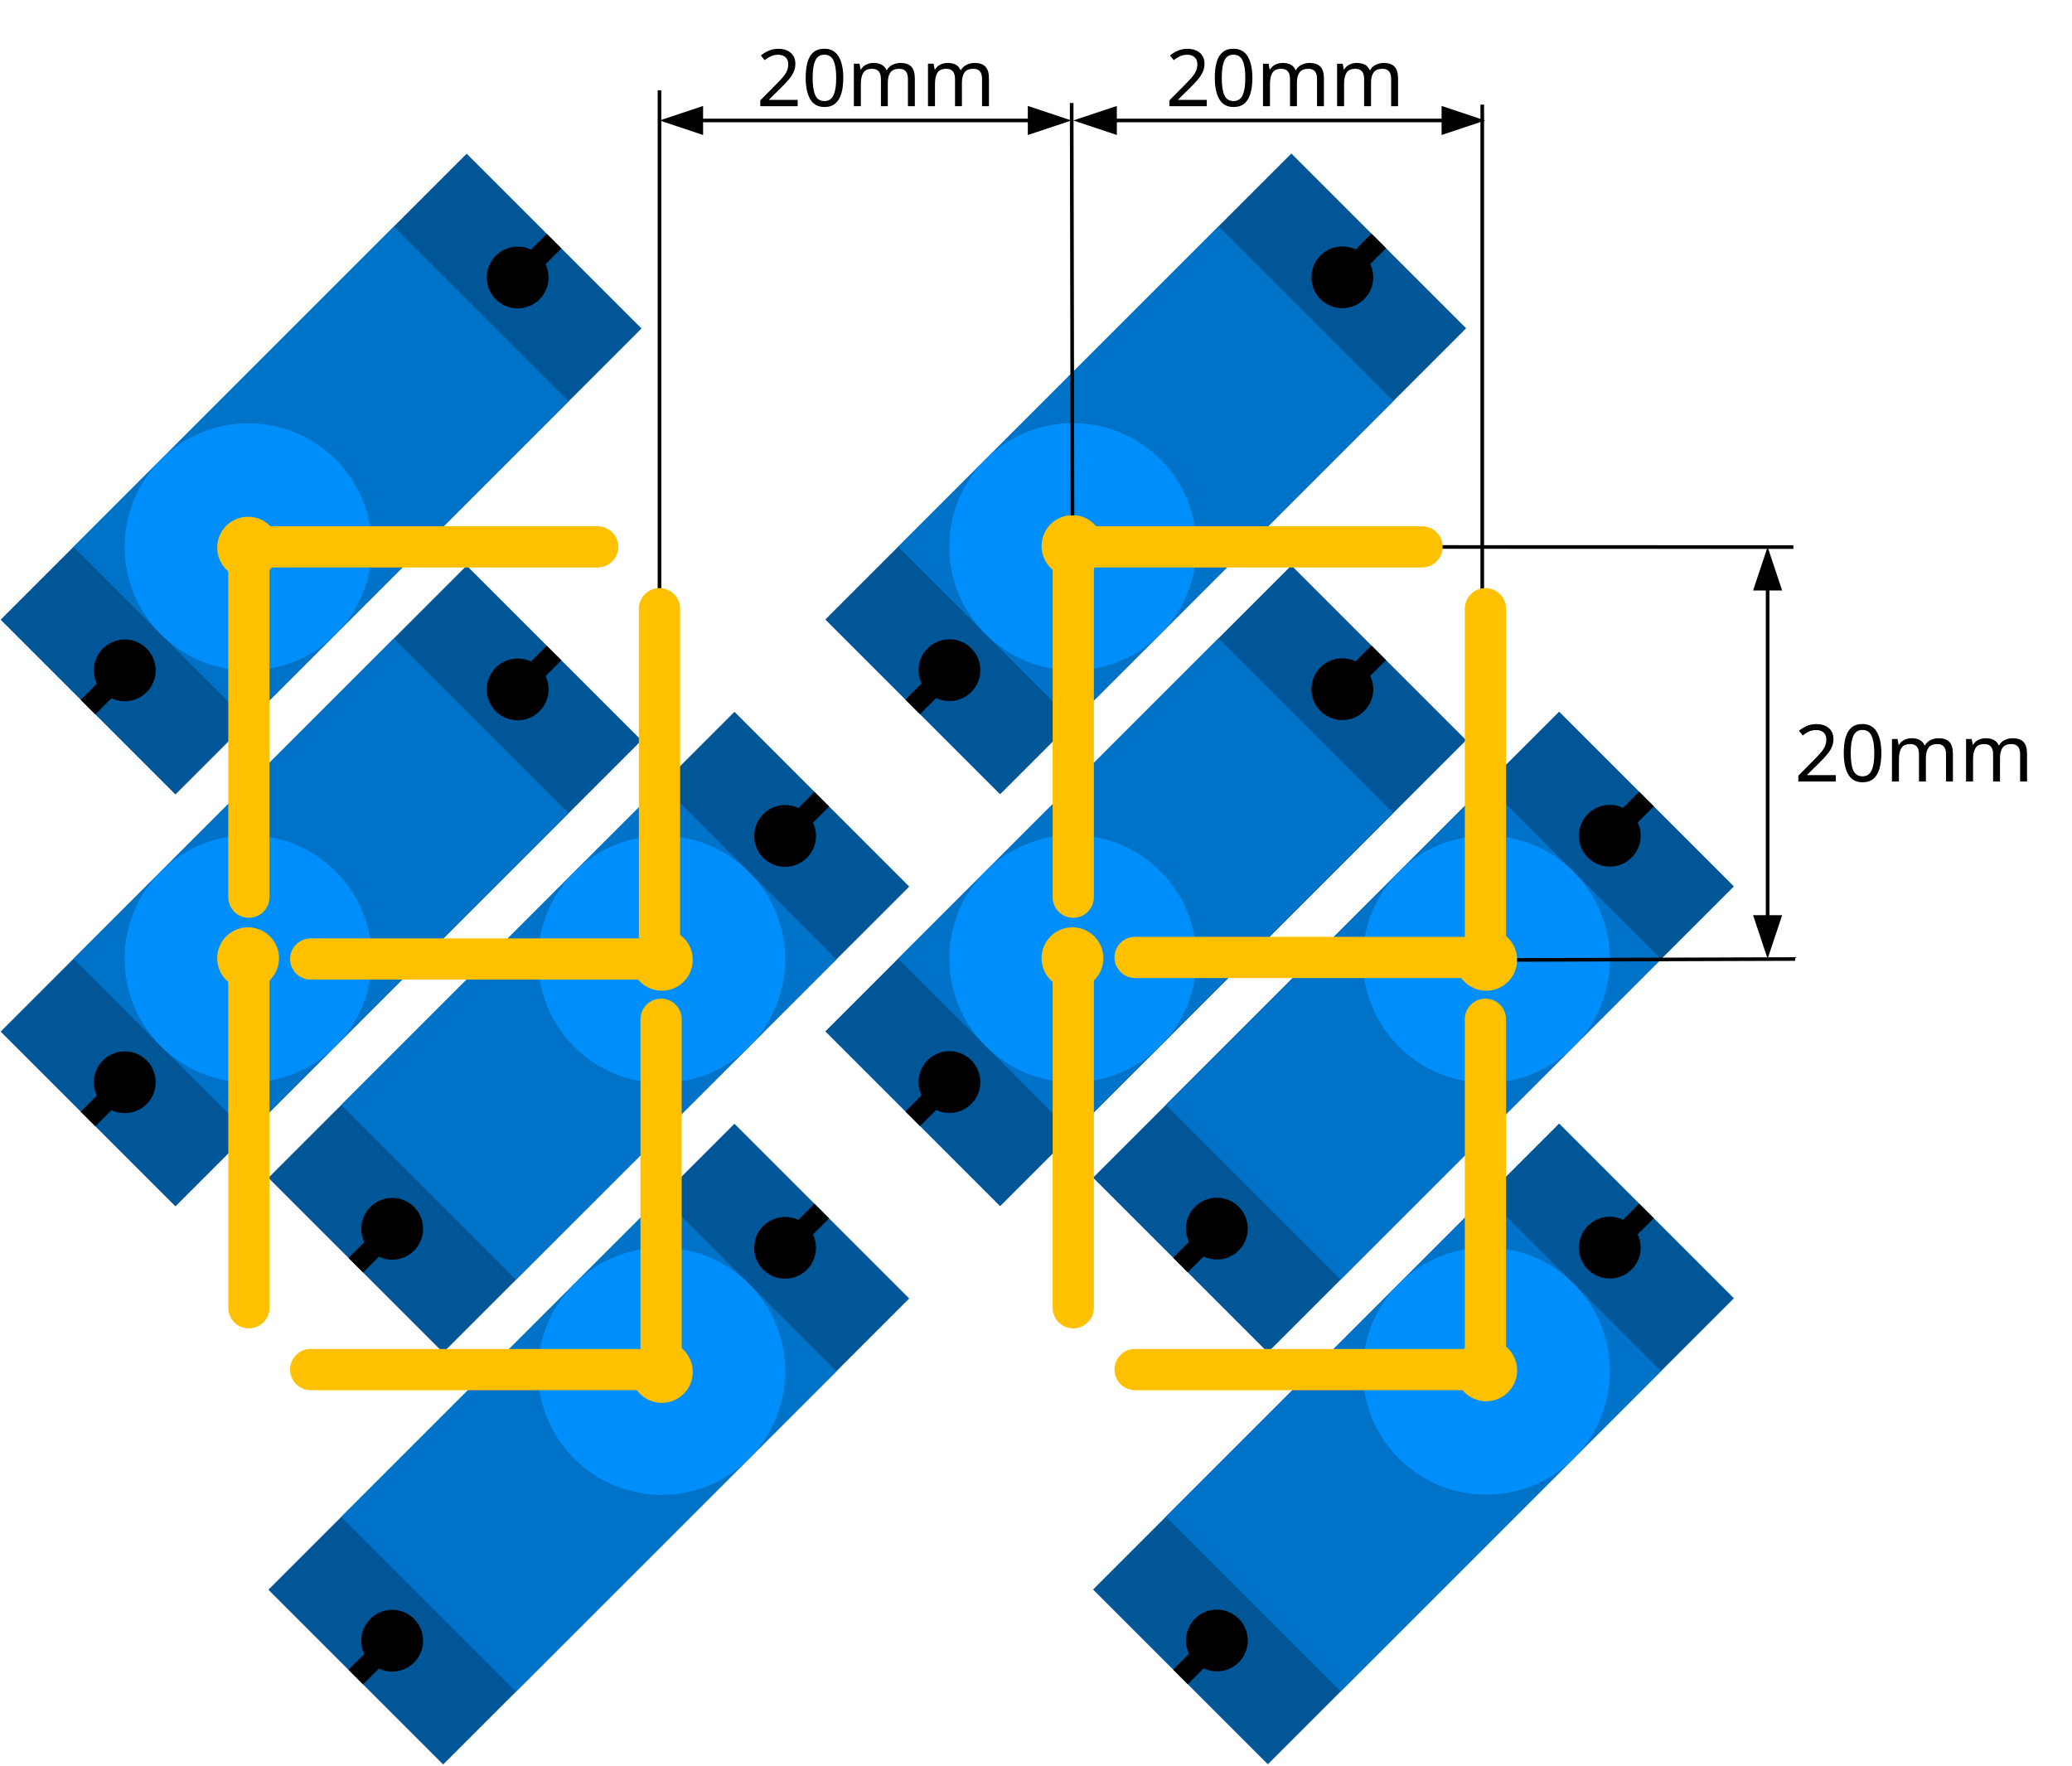
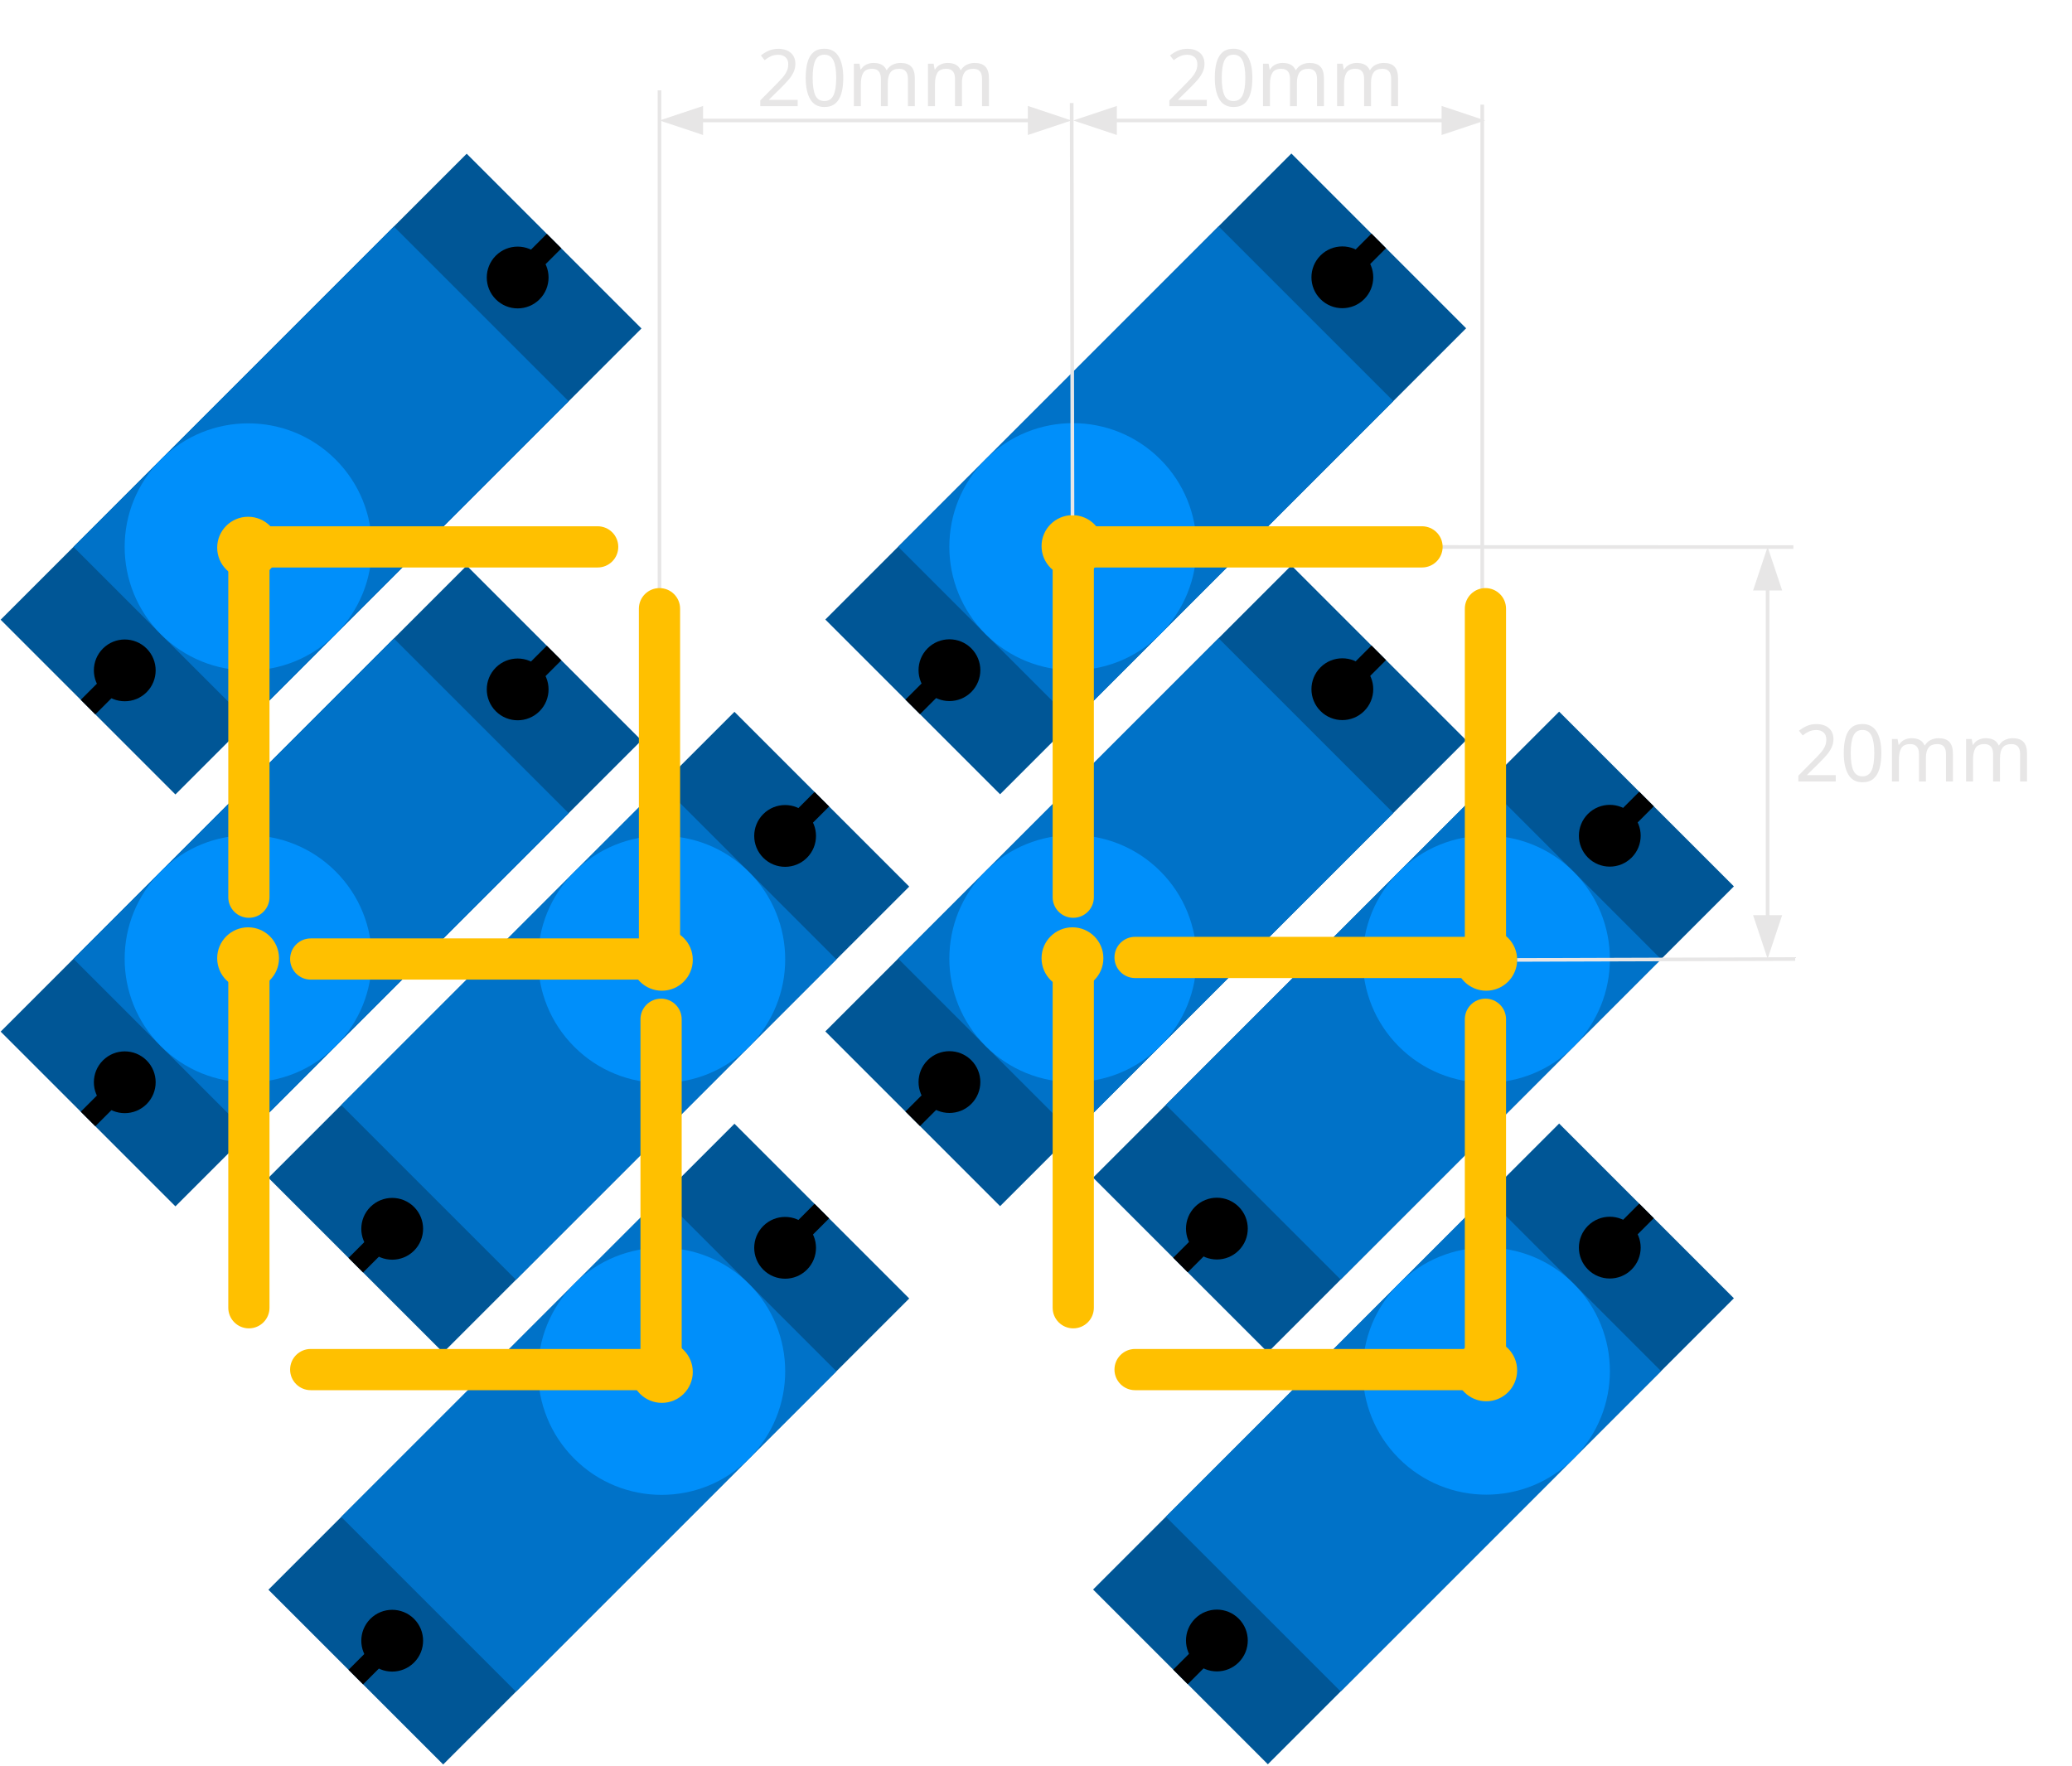
<svg xmlns="http://www.w3.org/2000/svg" width="1307" height="1114" overflow="hidden">
  <defs>
    <clipPath id="clip0">
      <rect x="1415" y="1208" width="1307" height="1114" />
    </clipPath>
  </defs>
  <g clip-path="url(#clip0)" transform="translate(-1415 -1208)">
-     <path d="M1831 1784.51 1831 1265" stroke="#000000" stroke-width="2.292" stroke-miterlimit="8" fill="none" fill-rule="evenodd" />
-     <path d="M2111 1553 2546.24 1553.12" stroke="#000000" stroke-width="2.292" stroke-miterlimit="8" fill="none" fill-rule="evenodd" />
-     <path d="M2350 1793.51 2350 1274" stroke="#000000" stroke-width="2.292" stroke-miterlimit="8" fill="none" fill-rule="evenodd" />
+     <path d="M1831 1784.51 1831 1265" stroke="#E7E6E6" stroke-width="2.292" stroke-miterlimit="8" fill="none" fill-rule="evenodd" />
+     <path d="M2111 1553 2546.24 1553.12" stroke="#E7E6E6" stroke-width="2.292" stroke-miterlimit="8" fill="none" fill-rule="evenodd" />
+     <path d="M2350 1793.51 2350 1274" stroke="#E7E6E6" stroke-width="2.292" stroke-miterlimit="8" fill="none" fill-rule="evenodd" />
    <path d="M2398.49 1656.94 2508.73 1767.18 2214.75 2061.16 2104.51 1950.92Z" fill="#005696" fill-rule="evenodd" />
    <path d="M2352.55 1702.87 2462.8 1813.12 2260.69 2015.23 2150.44 1904.98Z" fill="#0072C8" fill-rule="evenodd" />
    <path d="M2416.66 1721.45C2424.27 1713.84 2436.61 1713.84 2444.22 1721.45 2451.83 1729.06 2451.83 1741.4 2444.22 1749.01 2436.61 1756.62 2424.27 1756.62 2416.66 1749.01 2409.05 1741.4 2409.05 1729.06 2416.66 1721.45Z" fill-rule="evenodd" />
    <path d="M2168.82 1969.29C2176.43 1961.68 2188.77 1961.68 2196.38 1969.29 2203.99 1976.9 2203.99 1989.24 2196.38 1996.85 2188.77 2004.46 2176.43 2004.46 2168.82 1996.85 2161.21 1989.24 2161.21 1976.9 2168.82 1969.29Z" fill-rule="evenodd" />
    <path d="M2449.02 1707.47 2458.2 1716.65 2435.24 1739.62 2426.05 1730.43Z" fill-rule="evenodd" />
    <path d="M2178 1978.48 2187.19 1987.67 2164.22 2010.63 2155.04 2001.45Z" fill-rule="evenodd" />
    <path d="M2297.43 1758C2327.88 1727.55 2377.23 1727.55 2407.67 1758 2438.12 1788.44 2438.12 1837.79 2407.67 1868.24 2377.23 1898.68 2327.88 1898.68 2297.43 1868.24 2266.99 1837.79 2266.99 1788.44 2297.43 1758Z" fill="#008FFA" fill-rule="evenodd" />
    <path d="M2333 1813.5C2333 1802.73 2341.73 1794 2352.5 1794 2363.27 1794 2372 1802.73 2372 1813.5 2372 1824.27 2363.27 1833 2352.5 1833 2341.73 1833 2333 1824.27 2333 1813.5Z" fill="#FFC000" fill-rule="evenodd" />
    <path d="M2045.85 1709.07 1935.61 1598.83 2229.59 1304.85 2339.83 1415.1Z" fill="#005696" fill-rule="evenodd" />
    <path d="M2091.79 1663.14 1981.55 1552.9 2183.66 1350.79 2293.9 1461.03Z" fill="#0072C8" fill-rule="evenodd" />
    <path d="M2027.68 1644.57C2020.07 1652.18 2007.73 1652.18 2000.12 1644.57 1992.51 1636.96 1992.51 1624.62 2000.12 1617.01 2007.73 1609.4 2020.07 1609.4 2027.68 1617.01 2035.29 1624.62 2035.29 1636.96 2027.68 1644.57Z" fill-rule="evenodd" />
    <path d="M2275.52 1396.72C2267.91 1404.33 2255.57 1404.33 2247.96 1396.72 2240.35 1389.11 2240.35 1376.77 2247.96 1369.16 2255.57 1361.55 2267.91 1361.55 2275.52 1369.16 2283.14 1376.77 2283.14 1389.11 2275.52 1396.72Z" fill-rule="evenodd" />
    <path d="M1995.33 1658.55 1986.14 1649.36 2009.11 1626.39 2018.29 1635.58Z" fill-rule="evenodd" />
    <path d="M2266.34 1387.54 2257.15 1378.35 2280.12 1355.38 2289.3 1364.57Z" fill-rule="evenodd" />
    <path d="M2146.91 1608.02C2116.47 1638.46 2067.11 1638.46 2036.67 1608.02 2006.22 1577.58 2006.22 1528.22 2036.67 1497.78 2067.11 1467.33 2116.47 1467.33 2146.91 1497.78 2177.35 1528.22 2177.35 1577.58 2146.91 1608.02Z" fill="#008FFA" fill-rule="evenodd" />
    <path d="M2072 1552.5C2072 1541.73 2080.73 1533 2091.5 1533 2102.27 1533 2111 1541.73 2111 1552.5 2111 1563.27 2102.27 1572 2091.5 1572 2080.73 1572 2072 1563.27 2072 1552.5Z" fill="#FFC000" fill-rule="evenodd" />
    <path d="M2045.85 1968.92 1935.61 1858.67 2229.59 1564.7 2339.83 1674.94Z" fill="#005696" fill-rule="evenodd" />
    <path d="M2091.79 1922.98 1981.55 1812.74 2183.66 1610.63 2293.9 1720.87Z" fill="#0072C8" fill-rule="evenodd" />
    <path d="M2027.68 1904.41C2020.07 1912.02 2007.73 1912.02 2000.12 1904.41 1992.51 1896.8 1992.51 1884.46 2000.12 1876.85 2007.73 1869.24 2020.07 1869.24 2027.68 1876.85 2035.29 1884.46 2035.29 1896.8 2027.68 1904.41Z" fill-rule="evenodd" />
    <path d="M2275.52 1656.56C2267.91 1664.18 2255.57 1664.18 2247.96 1656.56 2240.35 1648.95 2240.35 1636.61 2247.96 1629 2255.57 1621.39 2267.91 1621.39 2275.52 1629 2283.14 1636.61 2283.14 1648.95 2275.52 1656.56Z" fill-rule="evenodd" />
    <path d="M1995.33 1918.39 1986.14 1909.2 2009.11 1886.24 2018.29 1895.42Z" fill-rule="evenodd" />
    <path d="M2266.34 1647.38 2257.15 1638.19 2280.12 1615.22 2289.3 1624.41Z" fill-rule="evenodd" />
    <path d="M2146.91 1867.86C2116.47 1898.3 2067.11 1898.3 2036.67 1867.86 2006.22 1837.42 2006.22 1788.06 2036.67 1757.62 2067.11 1727.18 2116.47 1727.18 2146.91 1757.62 2177.35 1788.06 2177.35 1837.42 2146.91 1867.86Z" fill="#008FFA" fill-rule="evenodd" />
    <path d="M2072 1812.5C2072 1801.73 2080.73 1793 2091.5 1793 2102.27 1793 2111 1801.73 2111 1812.5 2111 1823.27 2102.27 1832 2091.5 1832 2080.73 1832 2072 1823.27 2072 1812.5Z" fill="#FFC000" fill-rule="evenodd" />
    <path d="M2398.49 1916.78 2508.73 2027.02 2214.75 2321 2104.51 2210.76Z" fill="#005696" fill-rule="evenodd" />
    <path d="M2352.55 1962.72 2462.8 2072.96 2260.69 2275.07 2150.44 2164.83Z" fill="#0072C8" fill-rule="evenodd" />
    <path d="M2416.66 1981.29C2424.27 1973.68 2436.61 1973.68 2444.22 1981.29 2451.83 1988.9 2451.83 2001.24 2444.22 2008.85 2436.61 2016.46 2424.27 2016.46 2416.66 2008.85 2409.05 2001.24 2409.05 1988.9 2416.66 1981.29Z" fill-rule="evenodd" />
    <path d="M2168.82 2229.14C2176.43 2221.52 2188.77 2221.52 2196.38 2229.14 2203.99 2236.75 2203.99 2249.08 2196.38 2256.7 2188.77 2264.31 2176.43 2264.31 2168.82 2256.7 2161.21 2249.08 2161.21 2236.75 2168.82 2229.14Z" fill-rule="evenodd" />
    <path d="M2449.02 1967.31 2458.2 1976.5 2435.24 1999.46 2426.05 1990.28Z" fill-rule="evenodd" />
    <path d="M2178 2238.32 2187.19 2247.51 2164.22 2270.48 2155.04 2261.29Z" fill-rule="evenodd" />
    <path d="M2297.43 2017.84C2327.88 1987.4 2377.23 1987.4 2407.67 2017.84 2438.12 2048.28 2438.12 2097.64 2407.67 2128.08 2377.23 2158.52 2327.88 2158.52 2297.43 2128.08 2266.99 2097.64 2266.99 2048.28 2297.43 2017.84Z" fill="#008FFA" fill-rule="evenodd" />
    <path d="M2333 2072.5C2333 2061.73 2341.73 2053 2352.5 2053 2363.27 2053 2372 2061.73 2372 2072.5 2372 2083.27 2363.27 2092 2352.5 2092 2341.73 2092 2333 2083.27 2333 2072.5Z" fill="#FFC000" fill-rule="evenodd" />
    <path d="M2118 2072C2118 2064.82 2123.82 2059 2131 2059L2352 2059C2359.18 2059 2365 2064.82 2365 2072L2365 2072C2365 2079.18 2359.18 2085 2352 2085L2131 2085C2123.82 2085 2118 2079.18 2118 2072Z" fill="#FFC000" fill-rule="evenodd" />
    <path d="M2352 1838C2359.18 1838 2365 1843.82 2365 1851L2365 2072C2365 2079.18 2359.18 2085 2352 2085L2352 2085C2344.82 2085 2339 2079.18 2339 2072L2339 1851C2339 1843.82 2344.82 1838 2352 1838Z" fill="#FFC000" fill-rule="evenodd" />
    <path d="M2118 1812C2118 1804.82 2123.82 1799 2131 1799L2352 1799C2359.18 1799 2365 1804.82 2365 1812L2365 1812C2365 1819.18 2359.18 1825 2352 1825L2131 1825C2123.82 1825 2118 1819.18 2118 1812Z" fill="#FFC000" fill-rule="evenodd" />
-     <path d="M22.917-1.146 236.926-1.145 236.926 1.146 22.917 1.146ZM27.5 9.167 0 0 27.5-9.167ZM232.343-9.166 259.843 0 232.342 9.167Z" transform="matrix(6.12323e-17 1 1 -6.12323e-17 2530 1553)" />
-     <text font-family="Bahnschrift Light,Bahnschrift Light_MSFontService,sans-serif" font-weight="300" font-size="50" transform="matrix(1 0 0 1 2546.98 1701)">20mm</text>
-     <path d="M22.917-1.146 236.926-1.145 236.926 1.146 22.917 1.146ZM27.5 9.167 0 0 27.5-9.167ZM232.343-9.166 259.843 0 232.342 9.167Z" transform="matrix(1 0 0 -1 2092 1284)" />
-     <text font-family="Bahnschrift Light,Bahnschrift Light_MSFontService,sans-serif" font-weight="300" font-size="50" transform="matrix(1 0 0 1 2150.23 1275)">20mm</text>
-     <path d="M2091.52 1533.18 2091 1273" stroke="#000000" stroke-width="2.292" stroke-miterlimit="8" fill="none" fill-rule="evenodd" />
+     <path d="M22.917-1.146 236.926-1.145 236.926 1.146 22.917 1.146ZM27.5 9.167 0 0 27.5-9.167ZM232.343-9.166 259.843 0 232.342 9.167Z" fill="#E7E6E6" transform="matrix(6.12323e-17 1 1 -6.12323e-17 2530 1553)" />
+     <text fill="#E7E6E6" font-family="Bahnschrift Light,Bahnschrift Light_MSFontService,sans-serif" font-weight="300" font-size="50" transform="matrix(1 0 0 1 2546.98 1701)">20mm</text>
+     <path d="M22.917-1.146 236.926-1.145 236.926 1.146 22.917 1.146ZM27.5 9.167 0 0 27.5-9.167ZM232.343-9.166 259.843 0 232.342 9.167Z" fill="#E7E6E6" transform="matrix(1 0 0 -1 2092 1284)" />
+     <text fill="#E7E6E6" font-family="Bahnschrift Light,Bahnschrift Light_MSFontService,sans-serif" font-weight="300" font-size="50" transform="matrix(1 0 0 1 2150.23 1275)">20mm</text>
+     <path d="M2091.52 1533.18 2091 1273" stroke="#E7E6E6" stroke-width="2.292" stroke-miterlimit="8" fill="none" fill-rule="evenodd" />
    <path d="M2092 1540C2099.18 1540 2105 1545.82 2105 1553L2105 1774C2105 1781.18 2099.18 1787 2092 1787L2092 1787C2084.82 1787 2079 1781.18 2079 1774L2079 1553C2079 1545.82 2084.82 1540 2092 1540Z" fill="#FFC000" fill-rule="evenodd" />
    <path d="M2092 1799C2099.18 1799 2105 1804.82 2105 1812L2105 2033C2105 2040.18 2099.18 2046 2092 2046L2092 2046C2084.82 2046 2079 2040.18 2079 2033L2079 1812C2079 1804.82 2084.82 1799 2092 1799Z" fill="#FFC000" fill-rule="evenodd" />
-     <path d="M0 0 175.394 0.564" stroke="#000000" stroke-width="2.292" stroke-miterlimit="8" fill="none" fill-rule="evenodd" transform="matrix(1 0 0 -1 2372 1813.56)" />
+     <path d="M0 0 175.394 0.564" stroke="#E7E6E6" stroke-width="2.292" stroke-miterlimit="8" fill="none" fill-rule="evenodd" transform="matrix(1 0 0 -1 2372 1813.56)" />
    <path d="M2079 1553C2079 1545.82 2084.82 1540 2092 1540L2312 1540C2319.18 1540 2325 1545.82 2325 1553L2325 1553C2325 1560.18 2319.18 1566 2312 1566L2092 1566C2084.82 1566 2079 1560.18 2079 1553Z" fill="#FFC000" fill-rule="evenodd" />
    <path d="M2352 1579C2359.18 1579 2365 1584.82 2365 1592L2365 1812C2365 1819.18 2359.18 1825 2352 1825L2352 1825C2344.82 1825 2339 1819.18 2339 1812L2339 1592C2339 1584.82 2344.82 1579 2352 1579Z" fill="#FFC000" fill-rule="evenodd" />
    <path d="M1878.29 1657.06 1988.53 1767.31 1694.55 2061.28 1584.31 1951.04Z" fill="#005696" fill-rule="evenodd" />
    <path d="M1832.35 1703 1942.59 1813.24 1740.48 2015.35 1630.24 1905.11Z" fill="#0072C8" fill-rule="evenodd" />
    <path d="M1896.46 1721.57C1904.07 1713.96 1916.41 1713.96 1924.02 1721.57 1931.63 1729.18 1931.63 1741.52 1924.02 1749.13 1916.41 1756.74 1904.07 1756.74 1896.46 1749.13 1888.85 1741.52 1888.85 1729.18 1896.46 1721.57Z" fill-rule="evenodd" />
    <path d="M1648.61 1969.42C1656.23 1961.8 1668.56 1961.8 1676.18 1969.42 1683.79 1977.03 1683.79 1989.36 1676.18 1996.98 1668.56 2004.59 1656.23 2004.59 1648.61 1996.98 1641 1989.36 1641 1977.03 1648.61 1969.42Z" fill-rule="evenodd" />
    <path d="M1928.81 1707.59 1938 1716.78 1915.03 1739.74 1905.85 1730.56Z" fill-rule="evenodd" />
    <path d="M1657.8 1978.6 1666.99 1987.79 1644.02 2010.76 1634.83 2001.57Z" fill-rule="evenodd" />
    <path d="M1777.23 1758.12C1807.67 1727.68 1857.03 1727.68 1887.47 1758.12 1917.91 1788.56 1917.91 1837.92 1887.47 1868.36 1857.03 1898.8 1807.67 1898.8 1777.23 1868.36 1746.79 1837.92 1746.79 1788.56 1777.23 1758.12Z" fill="#008FFA" fill-rule="evenodd" />
    <path d="M1813 1813.5C1813 1802.73 1821.73 1794 1832.5 1794 1843.27 1794 1852 1802.73 1852 1813.5 1852 1824.27 1843.27 1833 1832.5 1833 1821.73 1833 1813 1824.27 1813 1813.5Z" fill="#FFC000" fill-rule="evenodd" />
    <path d="M1525.65 1709.2 1415.41 1598.95 1709.39 1304.98 1819.63 1415.22Z" fill="#005696" fill-rule="evenodd" />
    <path d="M1571.59 1663.26 1461.34 1553.02 1663.45 1350.91 1773.7 1461.15Z" fill="#0072C8" fill-rule="evenodd" />
    <path d="M1507.48 1644.69C1499.87 1652.3 1487.53 1652.3 1479.92 1644.69 1472.31 1637.08 1472.31 1624.74 1479.92 1617.13 1487.53 1609.52 1499.87 1609.52 1507.48 1617.13 1515.09 1624.74 1515.09 1637.08 1507.48 1644.69Z" fill-rule="evenodd" />
    <path d="M1755.32 1396.84C1747.71 1404.46 1735.37 1404.46 1727.76 1396.84 1720.15 1389.23 1720.15 1376.89 1727.76 1369.28 1735.37 1361.67 1747.71 1361.67 1755.32 1369.28 1762.93 1376.89 1762.93 1389.23 1755.32 1396.84Z" fill-rule="evenodd" />
    <path d="M1475.12 1658.67 1465.94 1649.48 1488.9 1626.52 1498.09 1635.7Z" fill-rule="evenodd" />
    <path d="M1746.14 1387.66 1736.95 1378.47 1759.92 1355.5 1769.1 1364.69Z" fill-rule="evenodd" />
    <path d="M1626.71 1608.14C1596.26 1638.58 1546.91 1638.58 1516.46 1608.14 1486.02 1577.7 1486.02 1528.34 1516.46 1497.9 1546.91 1467.46 1596.26 1467.46 1626.71 1497.9 1657.15 1528.34 1657.15 1577.7 1626.71 1608.14Z" fill="#008FFA" fill-rule="evenodd" />
    <path d="M1552 1553.5C1552 1542.73 1560.73 1534 1571.5 1534 1582.27 1534 1591 1542.73 1591 1553.5 1591 1564.27 1582.27 1573 1571.5 1573 1560.73 1573 1552 1564.27 1552 1553.5Z" fill="#FFC000" fill-rule="evenodd" />
    <path d="M1525.65 1969.04 1415.41 1858.8 1709.39 1564.82 1819.63 1675.06Z" fill="#005696" fill-rule="evenodd" />
    <path d="M1571.59 1923.11 1461.34 1812.86 1663.45 1610.75 1773.7 1721Z" fill="#0072C8" fill-rule="evenodd" />
    <path d="M1507.48 1904.53C1499.87 1912.14 1487.53 1912.14 1479.92 1904.53 1472.31 1896.92 1472.31 1884.58 1479.92 1876.97 1487.53 1869.36 1499.87 1869.36 1507.48 1876.97 1515.09 1884.58 1515.09 1896.92 1507.48 1904.53Z" fill-rule="evenodd" />
    <path d="M1755.32 1656.69C1747.71 1664.3 1735.37 1664.3 1727.76 1656.69 1720.15 1649.08 1720.15 1636.74 1727.76 1629.13 1735.37 1621.52 1747.71 1621.52 1755.32 1629.13 1762.93 1636.74 1762.93 1649.08 1755.32 1656.69Z" fill-rule="evenodd" />
    <path d="M1475.12 1918.51 1465.94 1909.32 1488.9 1886.36 1498.09 1895.54Z" fill-rule="evenodd" />
    <path d="M1746.14 1647.5 1736.95 1638.31 1759.92 1615.35 1769.1 1624.53Z" fill-rule="evenodd" />
    <path d="M1626.71 1867.98C1596.26 1898.43 1546.91 1898.43 1516.46 1867.98 1486.02 1837.54 1486.02 1788.18 1516.46 1757.74 1546.91 1727.3 1596.26 1727.3 1626.71 1757.74 1657.15 1788.18 1657.15 1837.54 1626.71 1867.98Z" fill="#008FFA" fill-rule="evenodd" />
    <path d="M1552 1812.5C1552 1801.73 1560.73 1793 1571.5 1793 1582.27 1793 1591 1801.73 1591 1812.5 1591 1823.27 1582.27 1832 1571.5 1832 1560.73 1832 1552 1823.27 1552 1812.5Z" fill="#FFC000" fill-rule="evenodd" />
    <path d="M1878.29 1916.91 1988.53 2027.15 1694.55 2321.13 1584.31 2210.88Z" fill="#005696" fill-rule="evenodd" />
    <path d="M1832.35 1962.84 1942.59 2073.08 1740.48 2275.19 1630.24 2164.95Z" fill="#0072C8" fill-rule="evenodd" />
    <path d="M1896.46 1981.41C1904.07 1973.8 1916.41 1973.8 1924.02 1981.41 1931.63 1989.02 1931.63 2001.36 1924.02 2008.97 1916.41 2016.58 1904.07 2016.58 1896.46 2008.97 1888.85 2001.36 1888.85 1989.02 1896.46 1981.41Z" fill-rule="evenodd" />
    <path d="M1648.61 2229.26C1656.23 2221.65 1668.56 2221.65 1676.18 2229.26 1683.79 2236.87 1683.79 2249.21 1676.18 2256.82 1668.56 2264.43 1656.23 2264.43 1648.61 2256.82 1641 2249.21 1641 2236.87 1648.61 2229.26Z" fill-rule="evenodd" />
    <path d="M1928.81 1967.43 1938 1976.62 1915.03 1999.59 1905.85 1990.4Z" fill-rule="evenodd" />
    <path d="M1657.8 2238.44 1666.99 2247.63 1644.02 2270.6 1634.83 2261.41Z" fill-rule="evenodd" />
    <path d="M1777.23 2017.96C1807.67 1987.52 1857.03 1987.52 1887.47 2017.96 1917.91 2048.4 1917.91 2097.76 1887.47 2128.2 1857.03 2158.65 1807.67 2158.65 1777.23 2128.2 1746.79 2097.76 1746.79 2048.4 1777.23 2017.96Z" fill="#008FFA" fill-rule="evenodd" />
    <path d="M1813 2073.5C1813 2062.73 1821.73 2054 1832.5 2054 1843.27 2054 1852 2062.73 1852 2073.5 1852 2084.27 1843.27 2093 1832.5 2093 1821.73 2093 1813 2084.27 1813 2073.5Z" fill="#FFC000" fill-rule="evenodd" />
    <path d="M1598 2072C1598 2064.82 1603.82 2059 1611 2059L1832 2059C1839.18 2059 1845 2064.82 1845 2072L1845 2072C1845 2079.18 1839.18 2085 1832 2085L1611 2085C1603.82 2085 1598 2079.18 1598 2072Z" fill="#FFC000" fill-rule="evenodd" />
    <path d="M1832 1838C1839.18 1838 1845 1843.82 1845 1851L1845 2072C1845 2079.18 1839.18 2085 1832 2085L1832 2085C1824.82 2085 1819 2079.18 1819 2072L1819 1851C1819 1843.82 1824.82 1838 1832 1838Z" fill="#FFC000" fill-rule="evenodd" />
    <path d="M1598 1813C1598 1805.82 1603.82 1800 1611 1800L1832 1800C1839.18 1800 1845 1805.82 1845 1813L1845 1813C1845 1820.18 1839.18 1826 1832 1826L1611 1826C1603.82 1826 1598 1820.18 1598 1813Z" fill="#FFC000" fill-rule="evenodd" />
    <path d="M1572 1540C1579.18 1540 1585 1545.82 1585 1553L1585 1774C1585 1781.18 1579.18 1787 1572 1787L1572 1787C1564.82 1787 1559 1781.18 1559 1774L1559 1553C1559 1545.82 1564.82 1540 1572 1540Z" fill="#FFC000" fill-rule="evenodd" />
    <path d="M1572 1799C1579.18 1799 1585 1804.82 1585 1812L1585 2033C1585 2040.18 1579.18 2046 1572 2046L1572 2046C1564.82 2046 1559 2040.18 1559 2033L1559 1812C1559 1804.82 1564.82 1799 1572 1799Z" fill="#FFC000" fill-rule="evenodd" />
    <path d="M1558 1553C1558 1545.82 1563.82 1540 1571 1540L1792 1540C1799.18 1540 1805 1545.82 1805 1553L1805 1553C1805 1560.18 1799.18 1566 1792 1566L1571 1566C1563.82 1566 1558 1560.18 1558 1553Z" fill="#FFC000" fill-rule="evenodd" />
    <path d="M1831 1579C1838.18 1579 1844 1584.82 1844 1592L1844 1813C1844 1820.18 1838.18 1826 1831 1826L1831 1826C1823.82 1826 1818 1820.18 1818 1813L1818 1592C1818 1584.82 1823.82 1579 1831 1579Z" fill="#FFC000" fill-rule="evenodd" />
-     <path d="M22.917-1.146 236.926-1.145 236.926 1.146 22.917 1.146ZM27.5 9.167 0 0 27.5-9.167ZM232.343-9.166 259.843 0 232.342 9.167Z" transform="matrix(1 0 0 -1 1831 1284)" />
-     <text font-family="Bahnschrift Light,Bahnschrift Light_MSFontService,sans-serif" font-weight="300" font-size="50" transform="matrix(1 0 0 1 1892.17 1275)">20mm</text>
+     <path d="M22.917-1.146 236.926-1.145 236.926 1.146 22.917 1.146ZM27.5 9.167 0 0 27.5-9.167ZM232.343-9.166 259.843 0 232.342 9.167Z" fill="#E7E6E6" transform="matrix(1 0 0 -1 1831 1284)" />
+     <text fill="#E7E6E6" font-family="Bahnschrift Light,Bahnschrift Light_MSFontService,sans-serif" font-weight="300" font-size="50" transform="matrix(1 0 0 1 1892.17 1275)">20mm</text>
  </g>
</svg>
